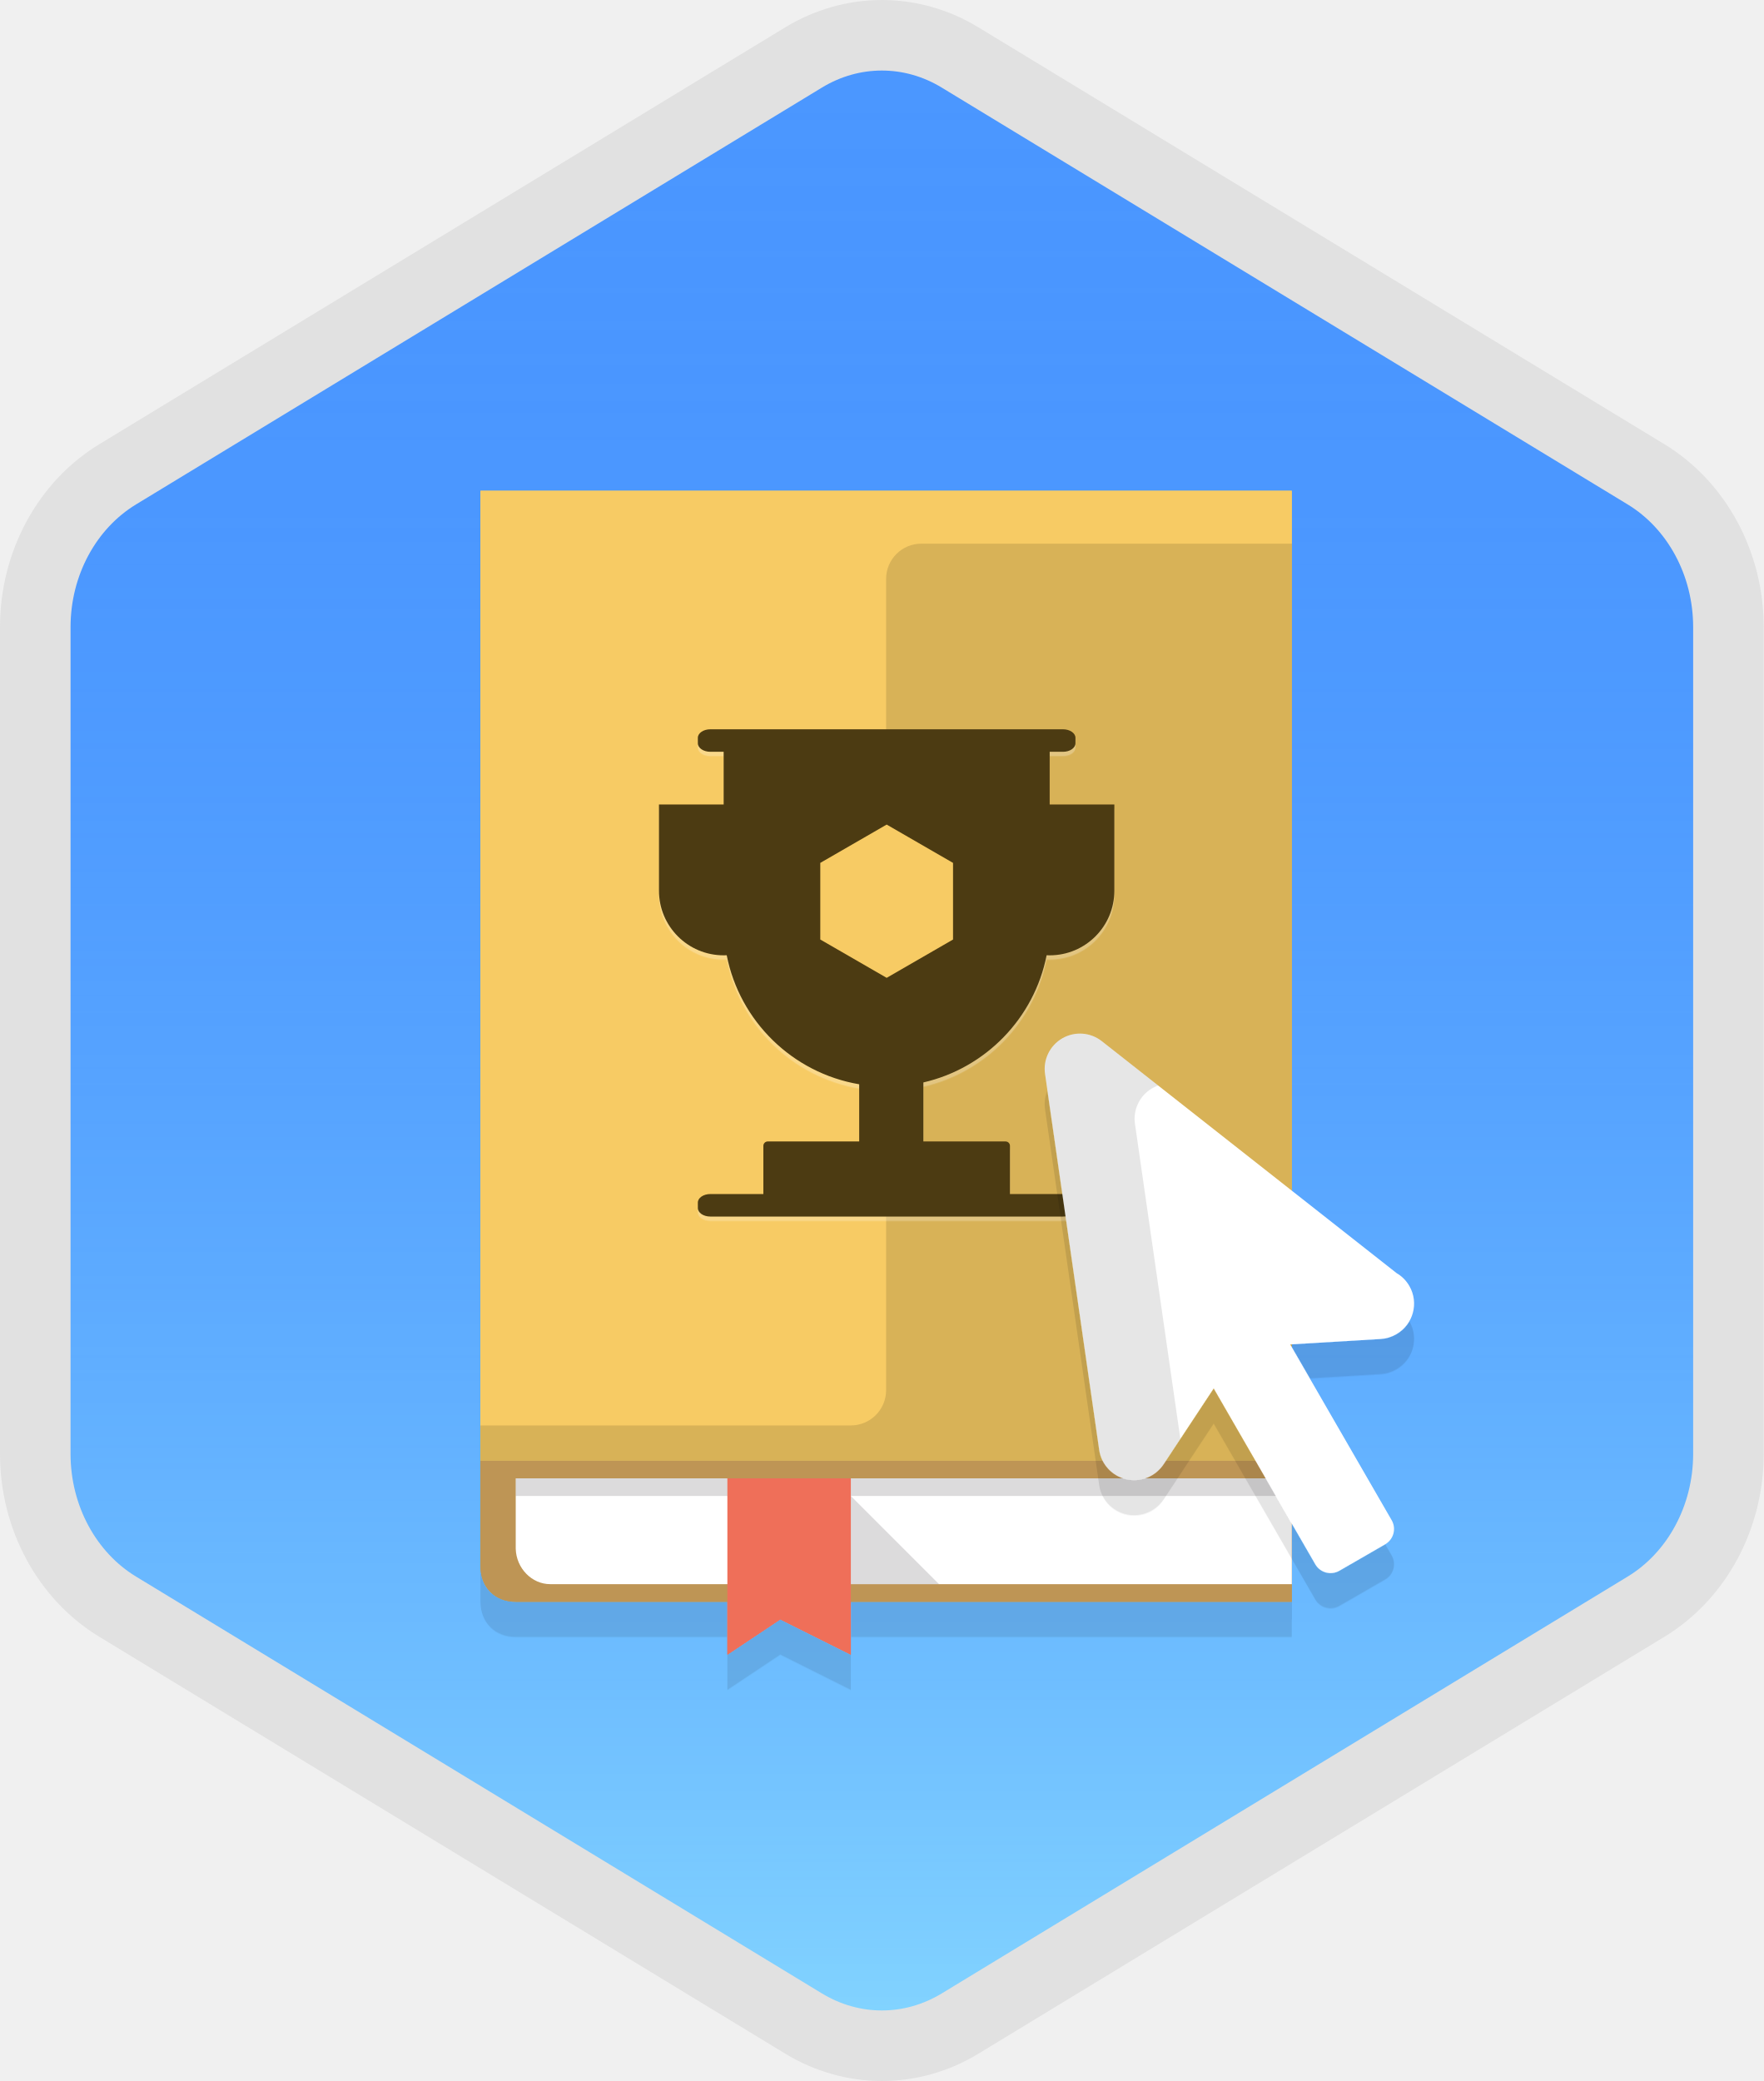
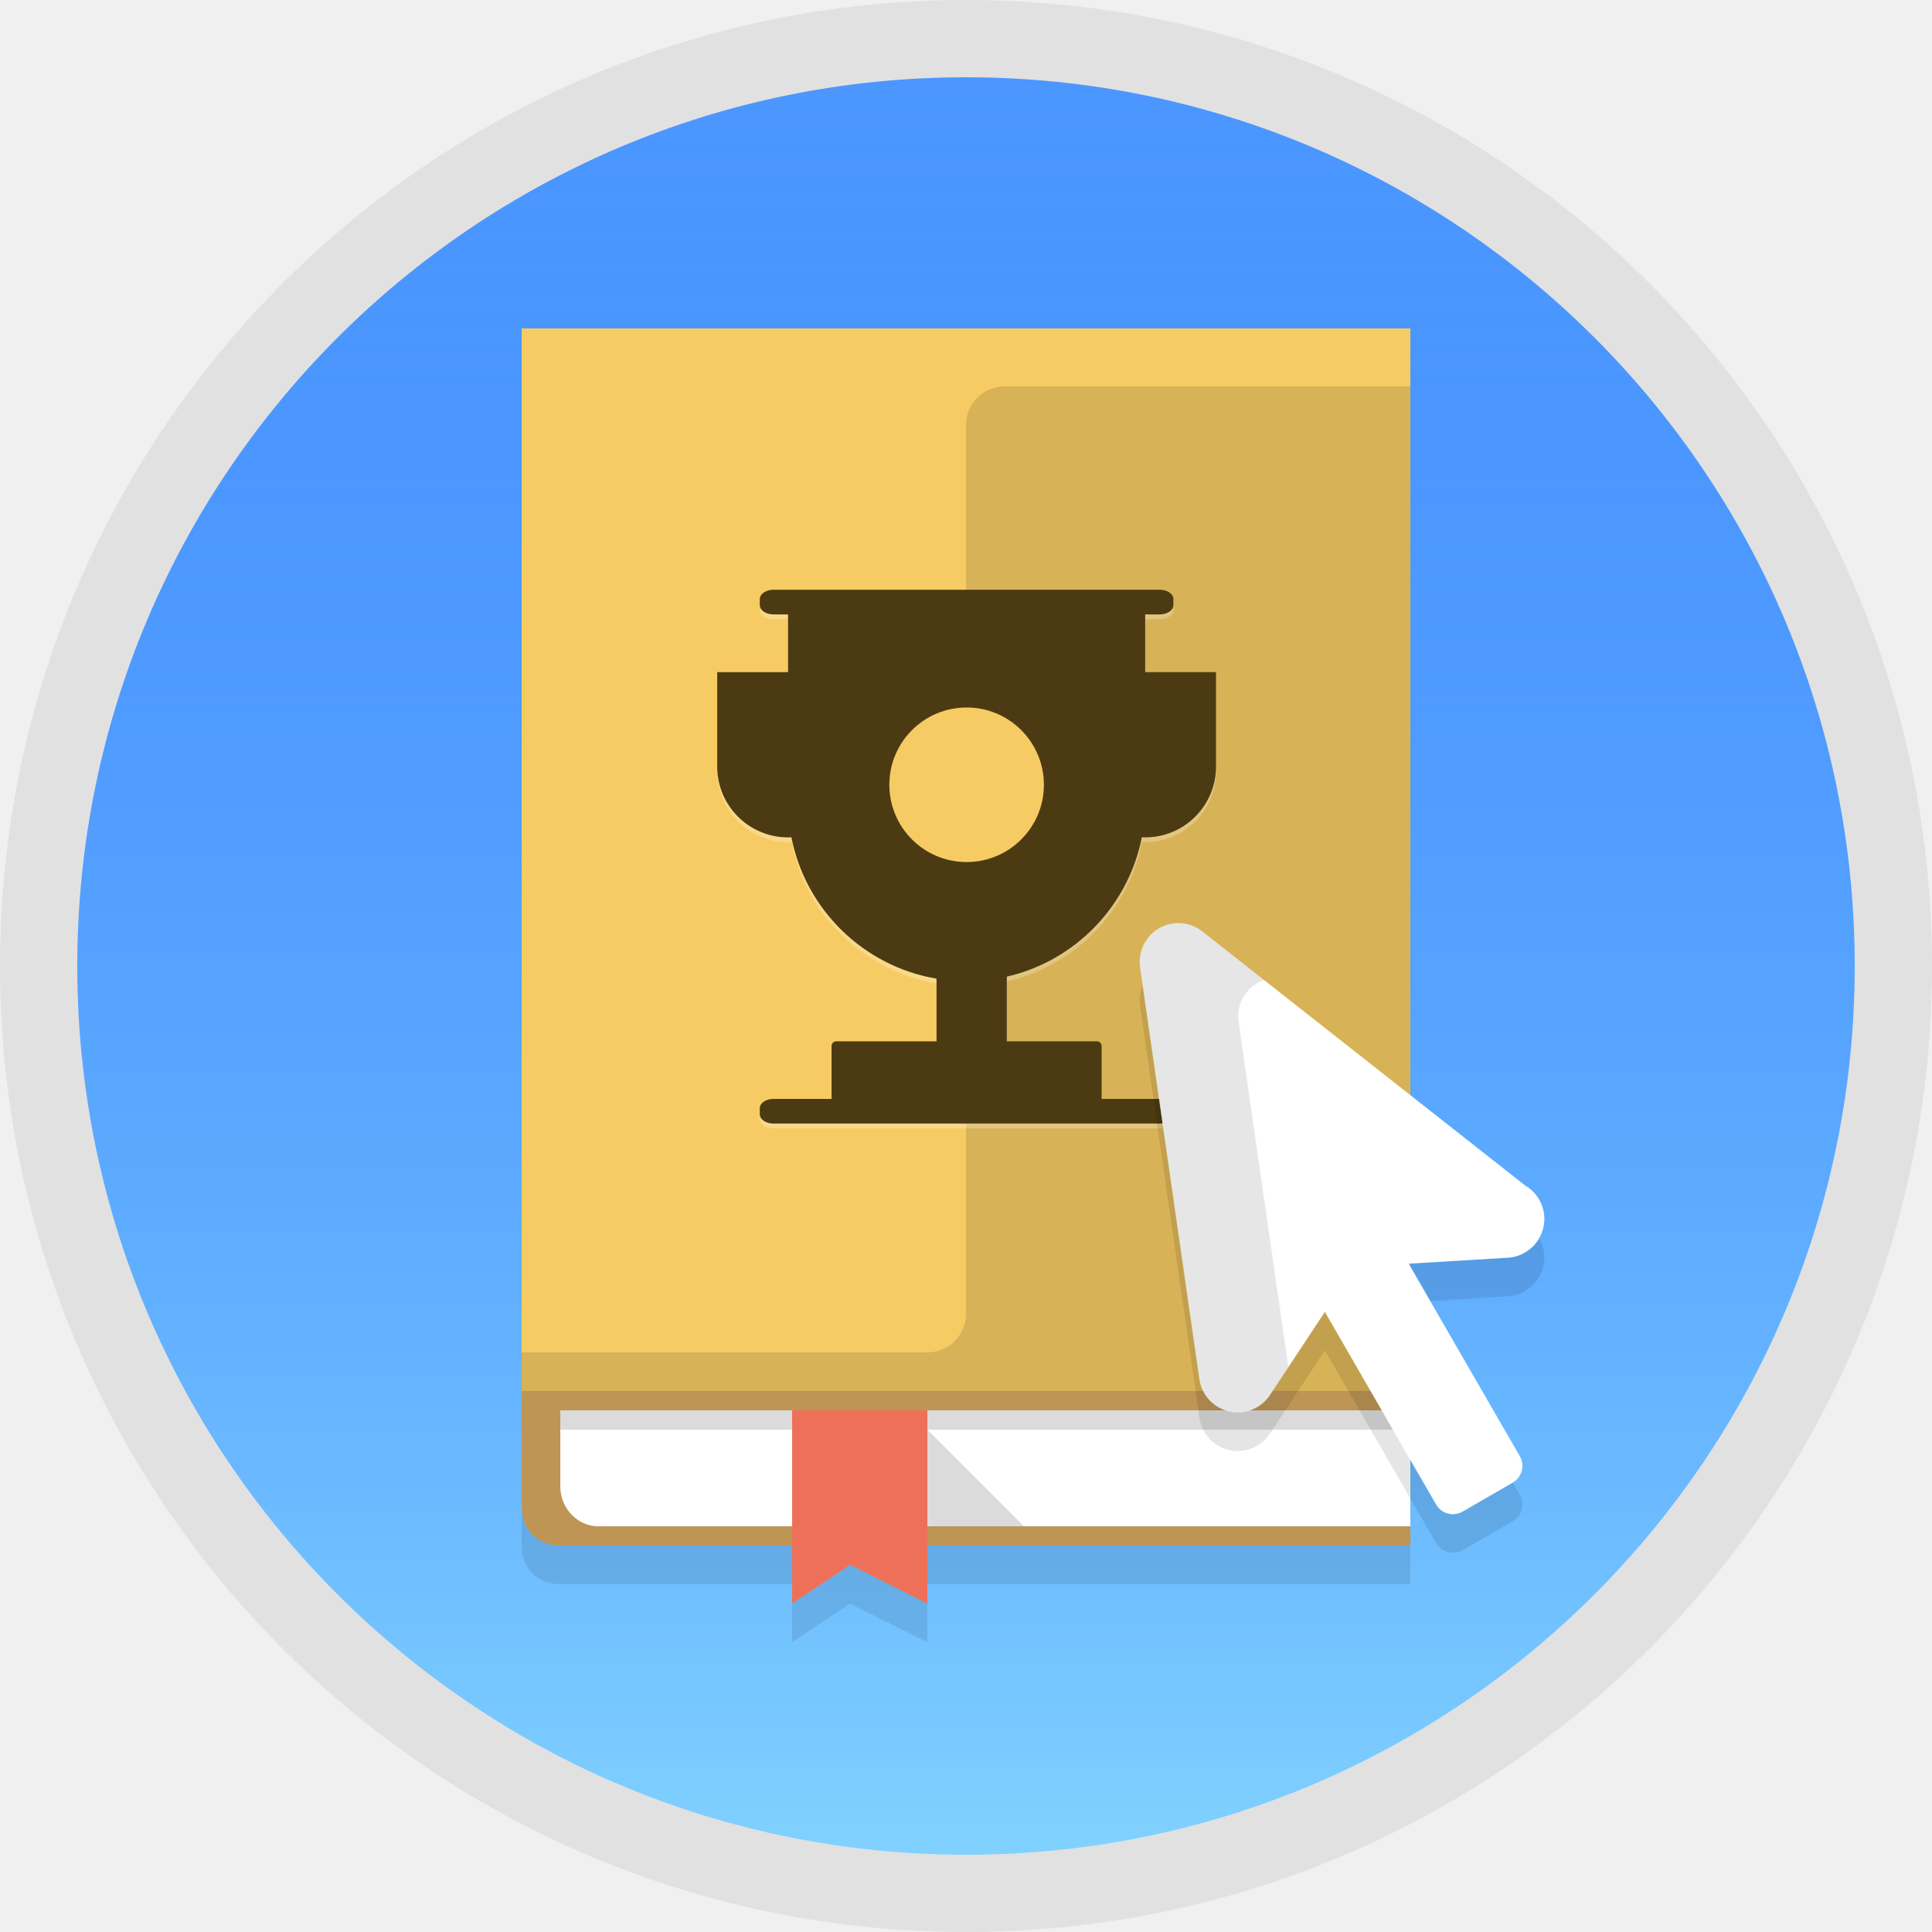
- <svg xmlns="http://www.w3.org/2000/svg" xmlns:xlink="http://www.w3.org/1999/xlink" width="100px" height="118px" viewBox="0 0 100 118" version="1.1">
+ <svg xmlns="http://www.w3.org/2000/svg" xmlns:xlink="http://www.w3.org/1999/xlink" width="100px" height="100px" viewBox="0 0 100 100" version="1.1">
  <defs>
    <linearGradient x1="50%" y1="100%" x2="50%" y2="3.061617e-15%" id="linearGradient-1">
      <stop stop-color="#FFFFFF" stop-opacity="0.738" offset="0%" />
      <stop stop-color="#000000" stop-opacity="0.151" offset="100%" />
    </linearGradient>
-     <path d="M42.742,1.497 C44.374,0.499 46.187,0 48,0 C49.813,0 51.627,0.499 53.256,1.497 L90.591,24.332 C93.933,26.377 96,30.203 96,34.353 L96,79.647 C96,83.795 93.933,87.624 90.591,89.668 L53.256,112.505 C51.627,113.501 49.813,114 48,114 C46.187,114 44.374,113.501 42.742,112.505 L5.409,89.668 C2.066,87.624 0,83.795 0,79.647 L0,34.353 C0,30.203 2.066,26.377 5.409,24.332 L42.742,1.497 Z" id="path-2" />
-     <filter x="-8.3%" y="-5.9%" width="116.7%" height="111.8%" filterUnits="objectBoundingBox" id="filter-3">
+     <rect id="path-2" x="0" y="0" width="96" height="96" rx="48" />
+     <filter x="-8.3%" y="-5.9%" width="116.7%" height="111.8%" filterUnits="objectBoundingBox" id="filter-4">
      <feOffset dx="0" dy="2" in="SourceAlpha" result="shadowOffsetOuter1" />
      <feColorMatrix values="0 0 0 0 0   0 0 0 0 0   0 0 0 0 0  0 0 0 0.096 0" type="matrix" in="shadowOffsetOuter1" result="shadowMatrixOuter1" />
      <feMerge>
        <feMergeNode in="shadowMatrixOuter1" />
        <feMergeNode in="SourceGraphic" />
      </feMerge>
    </filter>
-     <path d="M3.789,1.332 L3.034,1.332 C2.643,1.332 2.326,1.116 2.326,0.849 L2.326,0.816 L2.326,0.539 C2.326,0.272 2.643,0.056 3.034,0.056 L22.511,0.056 L23.03,0.056 C23.42,0.056 23.736,0.272 23.736,0.539 L23.736,0.849 C23.736,1.116 23.42,1.332 23.03,1.332 L22.275,1.332 L22.275,4.319 L25.941,4.319 L25.941,9.208 C25.941,11.232 24.3,12.873 22.275,12.873 C22.217,12.873 22.158,12.872 22.101,12.869 C21.398,16.438 18.641,19.269 15.113,20.081 L15.113,23.428 L19.776,23.428 C19.911,23.428 20.022,23.538 20.022,23.675 L20.022,26.409 L22.511,26.409 L23.03,26.409 C23.42,26.409 23.736,26.626 23.736,26.893 L23.736,27.202 C23.736,27.47 23.42,27.686 23.03,27.686 L3.034,27.686 C2.643,27.686 2.326,27.47 2.326,27.202 L2.326,27.17 L2.326,26.893 C2.326,26.626 2.643,26.409 3.034,26.409 L6.041,26.409 L6.041,23.675 C6.041,23.538 6.152,23.428 6.288,23.428 L11.474,23.428 L11.474,20.185 C7.696,19.544 4.7,16.613 3.963,12.869 C3.905,12.872 3.847,12.873 3.789,12.873 C1.764,12.873 0.122,11.232 0.122,9.208 L0.122,4.319 L3.789,4.319 L3.789,1.332 Z" id="path-4" />
-     <filter x="-0.5%" y="-0.5%" width="101.0%" height="101.8%" filterUnits="objectBoundingBox" id="filter-5">
+     <path d="M3.789,1.332 L3.034,1.332 C2.643,1.332 2.326,1.116 2.326,0.849 L2.326,0.816 L2.326,0.539 C2.326,0.272 2.643,0.056 3.034,0.056 L22.511,0.056 L23.03,0.056 C23.42,0.056 23.736,0.272 23.736,0.539 L23.736,0.849 C23.736,1.116 23.42,1.332 23.03,1.332 L22.275,1.332 L22.275,4.319 L25.941,4.319 L25.941,9.208 C25.941,11.232 24.3,12.873 22.275,12.873 C22.217,12.873 22.158,12.872 22.101,12.869 C21.398,16.438 18.641,19.269 15.113,20.081 L15.113,23.428 L19.776,23.428 C19.911,23.428 20.022,23.538 20.022,23.675 L20.022,26.409 L22.511,26.409 L23.03,26.409 C23.42,26.409 23.736,26.626 23.736,26.893 L23.736,27.202 C23.736,27.47 23.42,27.686 23.03,27.686 L3.034,27.686 C2.643,27.686 2.326,27.47 2.326,27.202 L2.326,27.17 L2.326,26.893 C2.326,26.626 2.643,26.409 3.034,26.409 L6.041,26.409 L6.041,23.675 C6.041,23.538 6.152,23.428 6.288,23.428 L11.474,23.428 L11.474,20.185 C7.696,19.544 4.7,16.613 3.963,12.869 C3.905,12.872 3.847,12.873 3.789,12.873 C1.764,12.873 0.122,11.232 0.122,9.208 L0.122,4.319 L3.789,4.319 L3.789,1.332 Z" id="path-5" />
+     <filter x="-0.5%" y="-0.5%" width="101.0%" height="101.8%" filterUnits="objectBoundingBox" id="filter-6">
      <feOffset dx="0" dy="0.25" in="SourceAlpha" result="shadowOffsetOuter1" />
      <feColorMatrix values="0 0 0 0 1   0 0 0 0 1   0 0 0 0 1  0 0 0 0.249 0" type="matrix" in="shadowOffsetOuter1" />
    </filter>
-     <filter x="-13.3%" y="-11.1%" width="126.7%" height="122.2%" filterUnits="objectBoundingBox" id="filter-6">
+     <filter x="-13.3%" y="-11.1%" width="126.7%" height="122.2%" filterUnits="objectBoundingBox" id="filter-7">
      <feOffset dx="0" dy="2" in="SourceAlpha" result="shadowOffsetOuter1" />
      <feColorMatrix values="0 0 0 0 0   0 0 0 0 0   0 0 0 0 0  0 0 0 0.103 0" type="matrix" in="shadowOffsetOuter1" result="shadowMatrixOuter1" />
      <feMerge>
        <feMergeNode in="shadowMatrixOuter1" />
        <feMergeNode in="SourceGraphic" />
      </feMerge>
    </filter>
-     <path d="M24.748,24.446 L16.847,4.693 C16.544,3.934 15.807,3.436 14.99,3.436 C14.173,3.436 13.436,3.934 13.133,4.693 L5.133,24.693 C4.825,25.464 5.025,26.345 5.635,26.908 C6.248,27.471 7.141,27.595 7.884,27.225 L14.99,23.672 L22.095,27.225 C22.38,27.367 22.685,27.436 22.99,27.436 C22.997,27.435 23.004,27.435 23.009,27.436 C24.115,27.436 25.009,26.54 25.009,25.436 C25.009,25.076 24.915,24.738 24.748,24.446" id="path-7" />
-     <filter x="-12.5%" y="-10.4%" width="125.0%" height="120.8%" filterUnits="objectBoundingBox" id="filter-8">
+     <path d="M24.748,24.446 L16.847,4.693 C16.544,3.934 15.807,3.436 14.99,3.436 C14.173,3.436 13.436,3.934 13.133,4.693 L5.133,24.693 C4.825,25.464 5.025,26.345 5.635,26.908 C6.248,27.471 7.141,27.595 7.884,27.225 L14.99,23.672 L22.095,27.225 C22.38,27.367 22.685,27.436 22.99,27.436 C22.997,27.435 23.004,27.435 23.009,27.436 C24.115,27.436 25.009,26.54 25.009,25.436 C25.009,25.076 24.915,24.738 24.748,24.446" id="path-8" />
+     <filter x="-12.5%" y="-10.4%" width="125.0%" height="120.8%" filterUnits="objectBoundingBox" id="filter-9">
      <feOffset dx="3" dy="5" in="SourceAlpha" result="shadowOffsetInner1" />
      <feComposite in="shadowOffsetInner1" in2="SourceAlpha" operator="arithmetic" k2="-1" k3="1" result="shadowInnerInner1" />
      <feColorMatrix values="0 0 0 0 0   0 0 0 0 0   0 0 0 0 0  0 0 0 0.098 0" type="matrix" in="shadowInnerInner1" />
    </filter>
  </defs>
  <g id="Badges" stroke="none" stroke-width="1" fill="none" fill-rule="evenodd">
-     <g id="Special-Badges" transform="translate(-50, -1043)">
-       <g id="Special-Badges/generic-trophey" transform="translate(50, 1043)">
-         <g id="Group-5" transform="translate(2, 2)">
-           <g id="Trophy-1">
+     <g id="Special-Badges" transform="translate(-50, -860)">
+       <g id="Special-Badges/generic-badge" transform="translate(50, 860)">
+         <g id="Mask" transform="translate(2, 2)">
+           <mask id="mask-3" fill="white">
+             <use xlink:href="#path-2" />
+           </mask>
+           <g id="BG">
            <use fill="#55A2FF" xlink:href="#path-2" />
            <use fill-opacity="0.75" fill="url(#linearGradient-1)" style="mix-blend-mode: overlay;" xlink:href="#path-2" />
          </g>
-           <g id="Book-1" filter="url(#filter-3)" transform="translate(24.24111, 24.82743)">
-             <g id="Book" transform="translate(0.167481, 0.387536)">
-               <path d="M0.833,55.612 L0.833,61.612 C0.84,62.807 1.671,63.615 2.833,63.612 L46.833,63.612 L46.833,55.612 L0.833,55.612 Z" id="Shape" fill="#BE9555" fill-rule="nonzero" />
-               <path d="M2.833,56.612 L2.833,60.612 C2.867,61.718 3.753,62.615 4.788,62.612 L46.833,62.612 L46.833,56.612 L2.833,56.612 Z" id="Shape" fill="#FFFFFF" fill-rule="nonzero" />
-               <polygon id="Shape" fill="#4F4D52" fill-rule="nonzero" opacity="0.2" points="2.833 56.612 2.833 57.612 46.833 57.612 46.833 56.612" />
-               <polygon id="Shape" fill="#4F4D52" fill-rule="nonzero" opacity="0.2" points="20.833 56.612 26.833 62.612 20.833 62.612" />
-               <polygon id="Shape" fill="#EF6F59" fill-rule="nonzero" points="21.833 66.612 17.833 64.612 14.833 66.612 14.833 56.612 21.833 56.612" />
-               <polygon id="Shape" fill="#F7CB64" fill-rule="nonzero" points="46.833 55.612 0.833 55.612 0.833 0.612 46.833 0.612" />
-               <path d="M23.833,51.612 C23.833,52.716 22.938,53.612 21.833,53.612 L0.833,53.612 L0.833,55.612 L46.833,55.612 L46.833,3.612 L25.833,3.612 C24.727,3.612 23.833,4.507 23.833,5.612 L23.833,51.612 Z" id="Fill-361" fill-opacity="0.127" fill="#000000" />
+           <g id="Book-1" filter="url(#filter-4)" mask="url(#mask-3)">
+             <g transform="translate(24, 14)" id="Book">
+               <g transform="translate(0.167481, 0.387536)">
+                 <path d="M0.833,55.612 L0.833,61.612 C0.84,62.807 1.671,63.615 2.833,63.612 L46.833,63.612 L46.833,55.612 L0.833,55.612 Z" id="Shape" fill="#BE9555" fill-rule="nonzero" />
+                 <path d="M2.833,56.612 L2.833,60.612 C2.867,61.718 3.753,62.615 4.788,62.612 L46.833,62.612 L46.833,56.612 L2.833,56.612 Z" id="Shape" fill="#FFFFFF" fill-rule="nonzero" />
+                 <polygon id="Shape" fill="#4F4D52" fill-rule="nonzero" opacity="0.2" points="2.833 56.612 2.833 57.612 46.833 57.612 46.833 56.612" />
+                 <polygon id="Shape" fill="#4F4D52" fill-rule="nonzero" opacity="0.2" points="20.833 56.612 26.833 62.612 20.833 62.612" />
+                 <polygon id="Shape" fill="#EF6F59" fill-rule="nonzero" points="21.833 66.612 17.833 64.612 14.833 66.612 14.833 56.612 21.833 56.612" />
+                 <polygon id="Shape" fill="#F7CB64" fill-rule="nonzero" points="46.833 55.612 0.833 55.612 0.833 0.612 46.833 0.612" />
+                 <path d="M23.833,51.612 C23.833,52.716 22.938,53.612 21.833,53.612 L0.833,53.612 L0.833,55.612 L46.833,55.612 L46.833,3.612 L25.833,3.612 C24.727,3.612 23.833,4.507 23.833,5.612 L23.833,51.612 Z" id="Fill-361" fill-opacity="0.127" fill="#000000" />
+               </g>
            </g>
          </g>
-           <g id="Book" transform="translate(24.40859, 25.21497)">
-             <path d="M0.833,55.612 L0.833,61.612 C0.84,62.807 1.671,63.615 2.833,63.612 L46.833,63.612 L46.833,55.612 L0.833,55.612 Z" id="Shape" fill="#BE9555" fill-rule="nonzero" />
-             <path d="M2.833,56.612 L2.833,60.612 C2.867,61.718 3.753,62.615 4.788,62.612 L46.833,62.612 L46.833,56.612 L2.833,56.612 Z" id="Shape" fill="#FFFFFF" fill-rule="nonzero" />
-             <polygon id="Shape" fill="#4F4D52" fill-rule="nonzero" opacity="0.2" points="2.833 56.612 2.833 57.612 46.833 57.612 46.833 56.612" />
-             <polygon id="Shape" fill="#4F4D52" fill-rule="nonzero" opacity="0.2" points="20.833 56.612 26.833 62.612 20.833 62.612" />
-             <polygon id="Shape" fill="#EF6F59" fill-rule="nonzero" points="21.833 66.612 17.833 64.612 14.833 66.612 14.833 56.612 21.833 56.612" />
-             <polygon id="Shape" fill="#F7CB64" fill-rule="nonzero" points="46.833 55.612 0.833 55.612 0.833 0.612 46.833 0.612" />
-             <path d="M23.833,51.612 C23.833,52.716 22.938,53.612 21.833,53.612 L0.833,53.612 L0.833,55.612 L46.833,55.612 L46.833,3.612 L25.833,3.612 C24.727,3.612 23.833,4.507 23.833,5.612 L23.833,51.612 Z" id="Fill-361" fill-opacity="0.127" fill="#000000" />
+           <g id="Trophey" mask="url(#mask-3)">
+             <g transform="translate(35, 28.46969)">
+               <g id="Combined-Shape" fill="none">
+                 <use fill="black" fill-opacity="1" filter="url(#filter-6)" xlink:href="#path-5" />
+                 <use fill="#4C3B12" fill-rule="evenodd" xlink:href="#path-5" />
+               </g>
+               <circle id="Oval" fill="#F7CB64" fill-rule="evenodd" cx="13.032" cy="10.15" r="4" />
+             </g>
          </g>
-           <g id="Trophey" transform="translate(35.24111, 39.29712)">
-             <g id="Combined-Shape">
-               <use fill="black" fill-opacity="1" filter="url(#filter-5)" xlink:href="#path-4" />
-               <use fill="#4C3B12" fill-rule="evenodd" xlink:href="#path-4" />
-             </g>
-             <polygon id="Fill-325" fill="#F7CB64" points="13.032 5.459 9.268 7.632 9.268 11.977 13.032 14.15 16.795 11.977 16.795 7.632" />
-           </g>
-           <g id="Group-8" filter="url(#filter-6)" transform="translate(49.24111, 51.82743)">
-             <rect id="Rectangle" fill="#FFFFFF" transform="translate(20, 24.09644) rotate(-30) translate(-20, -24.09644) " x="17.5" y="12.096" width="5" height="24" rx="1" />
-             <g id="Fill-188" transform="translate(15, 15.43619) rotate(-30) translate(-15, -15.43619) ">
-               <use fill="#FFFFFF" fill-rule="evenodd" xlink:href="#path-7" />
-               <use fill="black" fill-opacity="1" filter="url(#filter-8)" xlink:href="#path-7" />
+           <g id="Group-8" filter="url(#filter-7)" mask="url(#mask-3)">
+             <g transform="translate(49, 41)">
+               <rect id="Rectangle" fill="#FFFFFF" fill-rule="evenodd" transform="translate(20, 24.09644) rotate(-30) translate(-20, -24.09644) " x="17.5" y="12.096" width="5" height="24" rx="1" />
+               <g id="Fill-188" fill="none" transform="translate(15, 15.43619) rotate(-30) translate(-15, -15.43619) ">
+                 <use fill="#FFFFFF" fill-rule="evenodd" xlink:href="#path-8" />
+                 <use fill="black" fill-opacity="1" filter="url(#filter-9)" xlink:href="#path-8" />
+               </g>
            </g>
          </g>
        </g>
-         <path d="M45.562,3.258 L6.673,26.894 C3.797,28.643 2,31.951 2,35.558 L2,82.442 C2,86.049 3.798,89.359 6.673,91.106 L45.561,114.742 C46.929,115.572 48.455,116 50,116 C51.546,116 53.072,115.572 54.436,114.743 L93.327,91.106 C96.202,89.358 98,86.048 98,82.442 L98,35.558 C98,31.952 96.203,28.644 93.327,26.894 L54.435,3.258 C53.072,2.428 51.546,2 50,2 C48.454,2 46.929,2.428 45.562,3.258 Z M45.562,3.258 C45.562,3.258 45.562,3.258 45.562,3.258 L45.562,3.258 L45.562,3.258 Z" id="Azure-Hex-Border" stroke="#E1E1E1" stroke-width="4" />
+         <rect id="Azure-Border" stroke="#E1E1E1" stroke-width="4" x="2" y="2" width="96" height="96" rx="48" />
      </g>
    </g>
  </g>
</svg>
